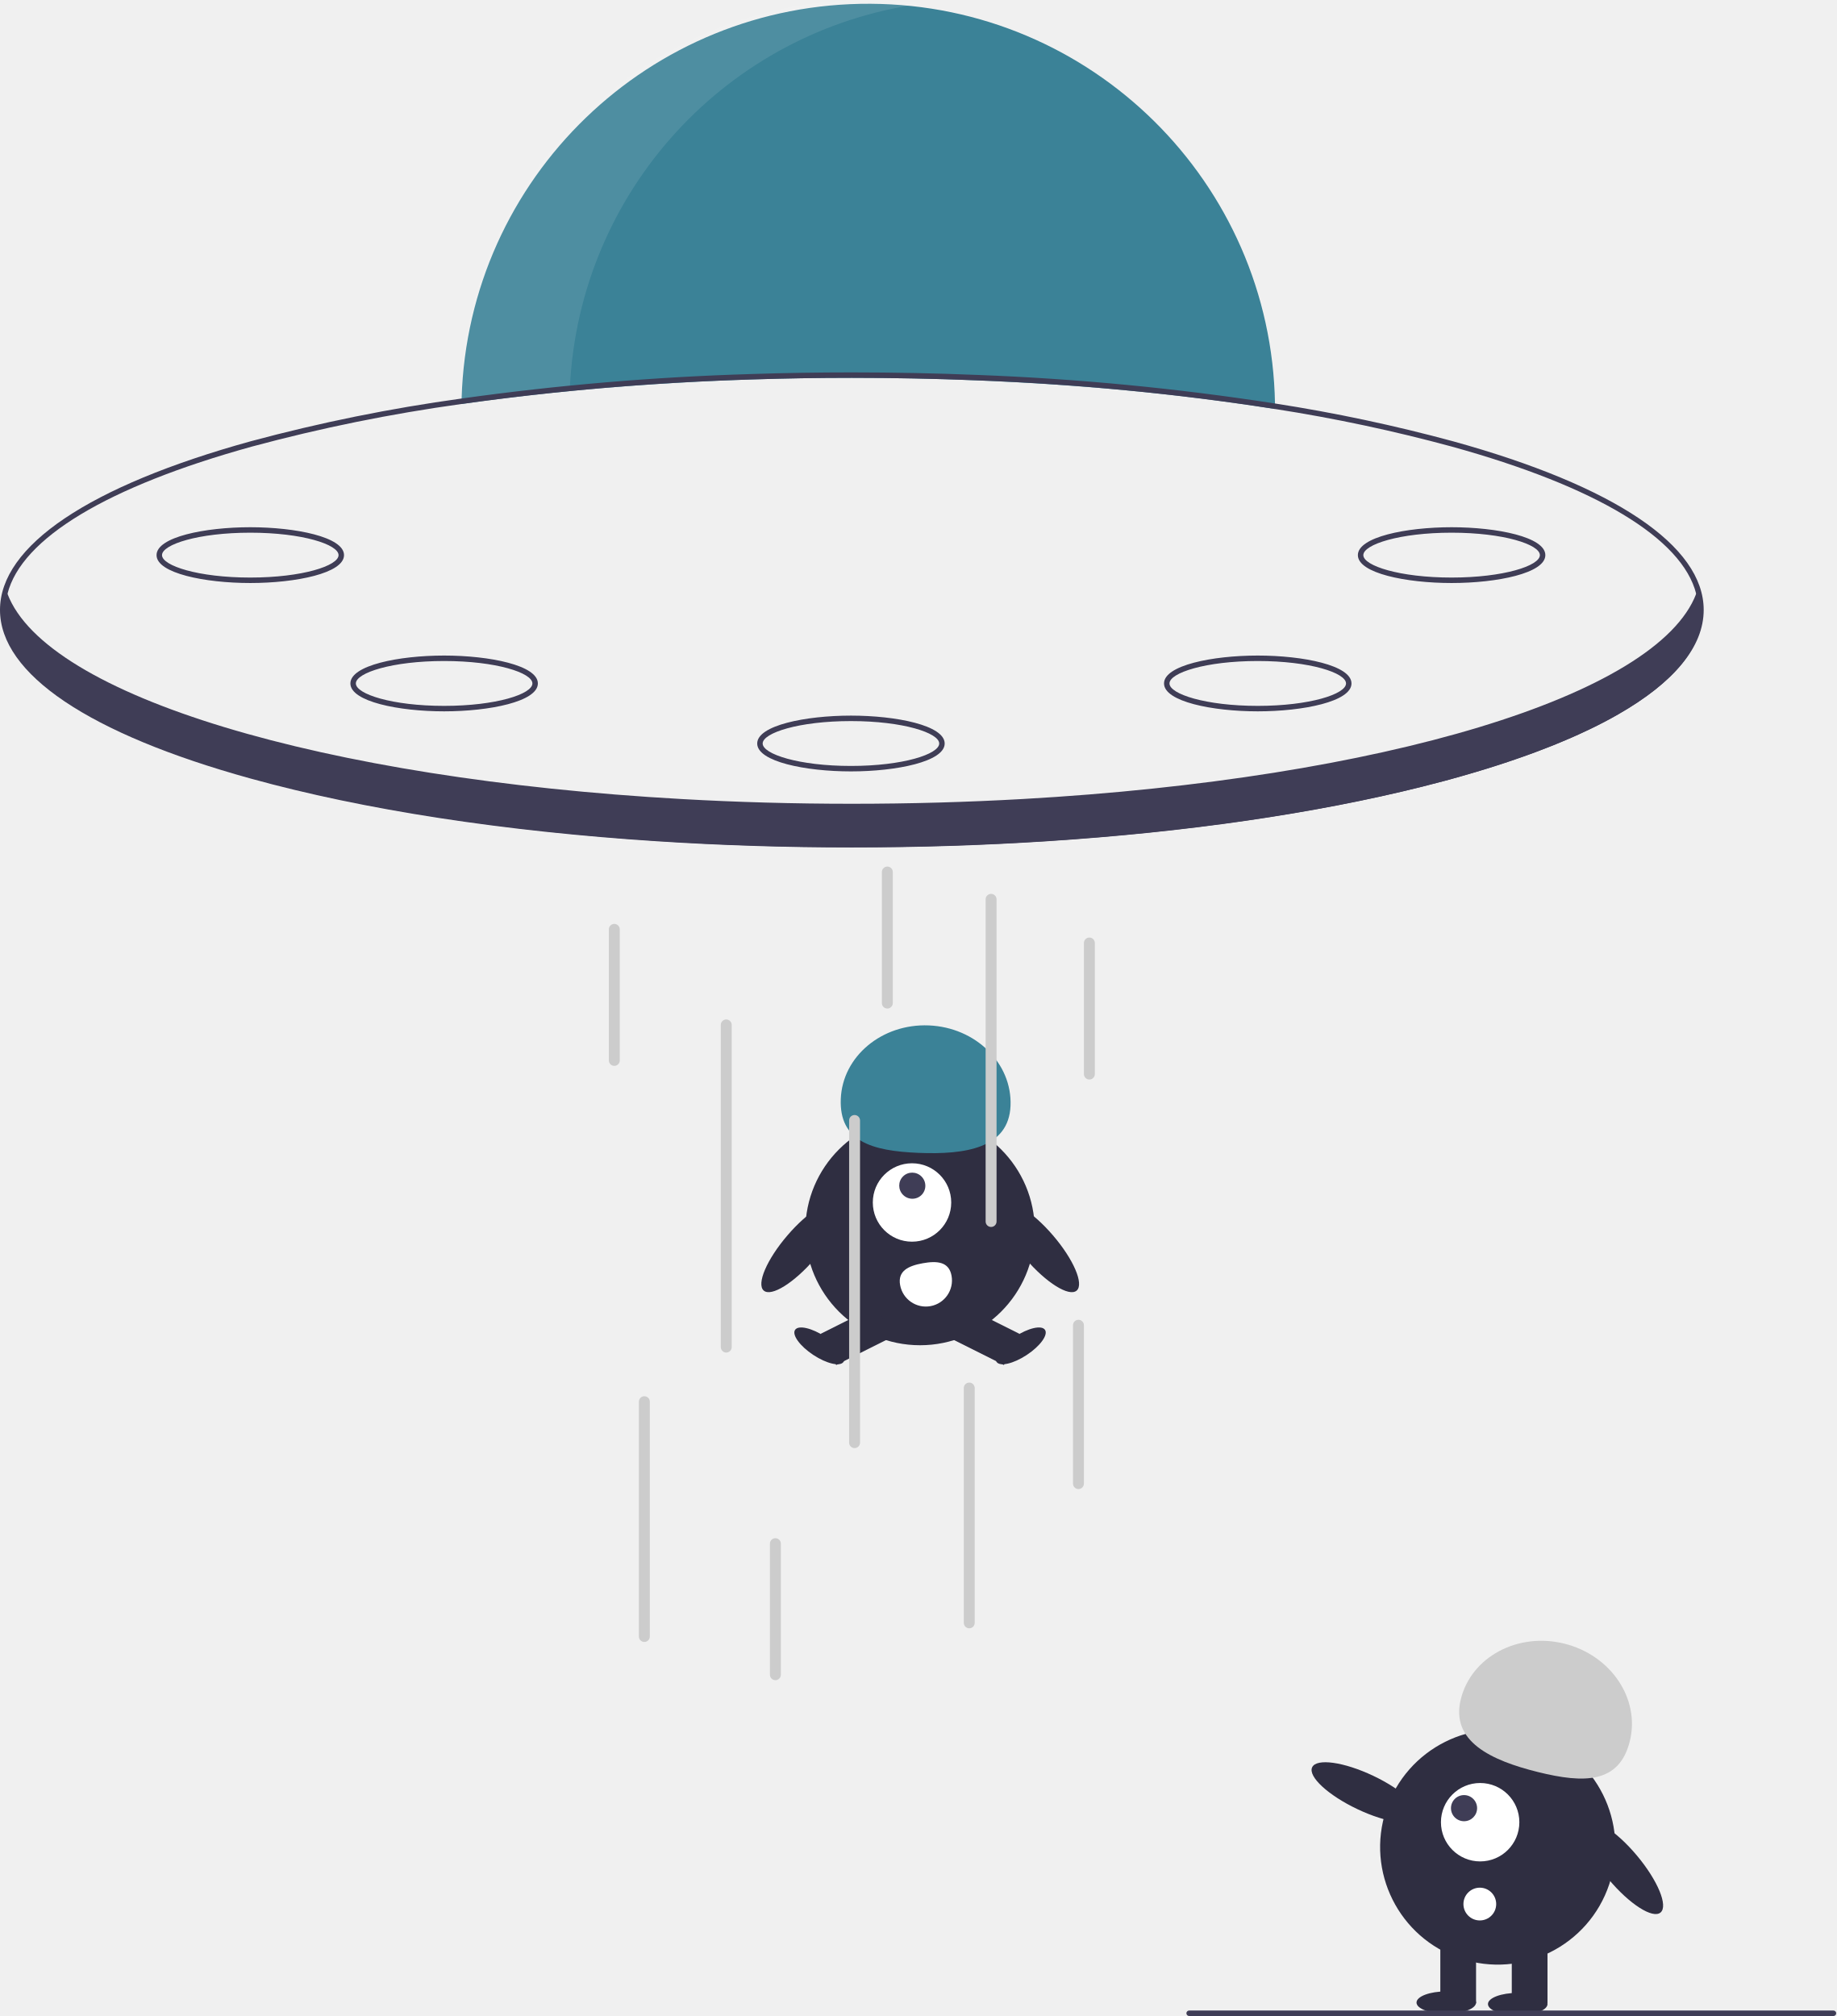
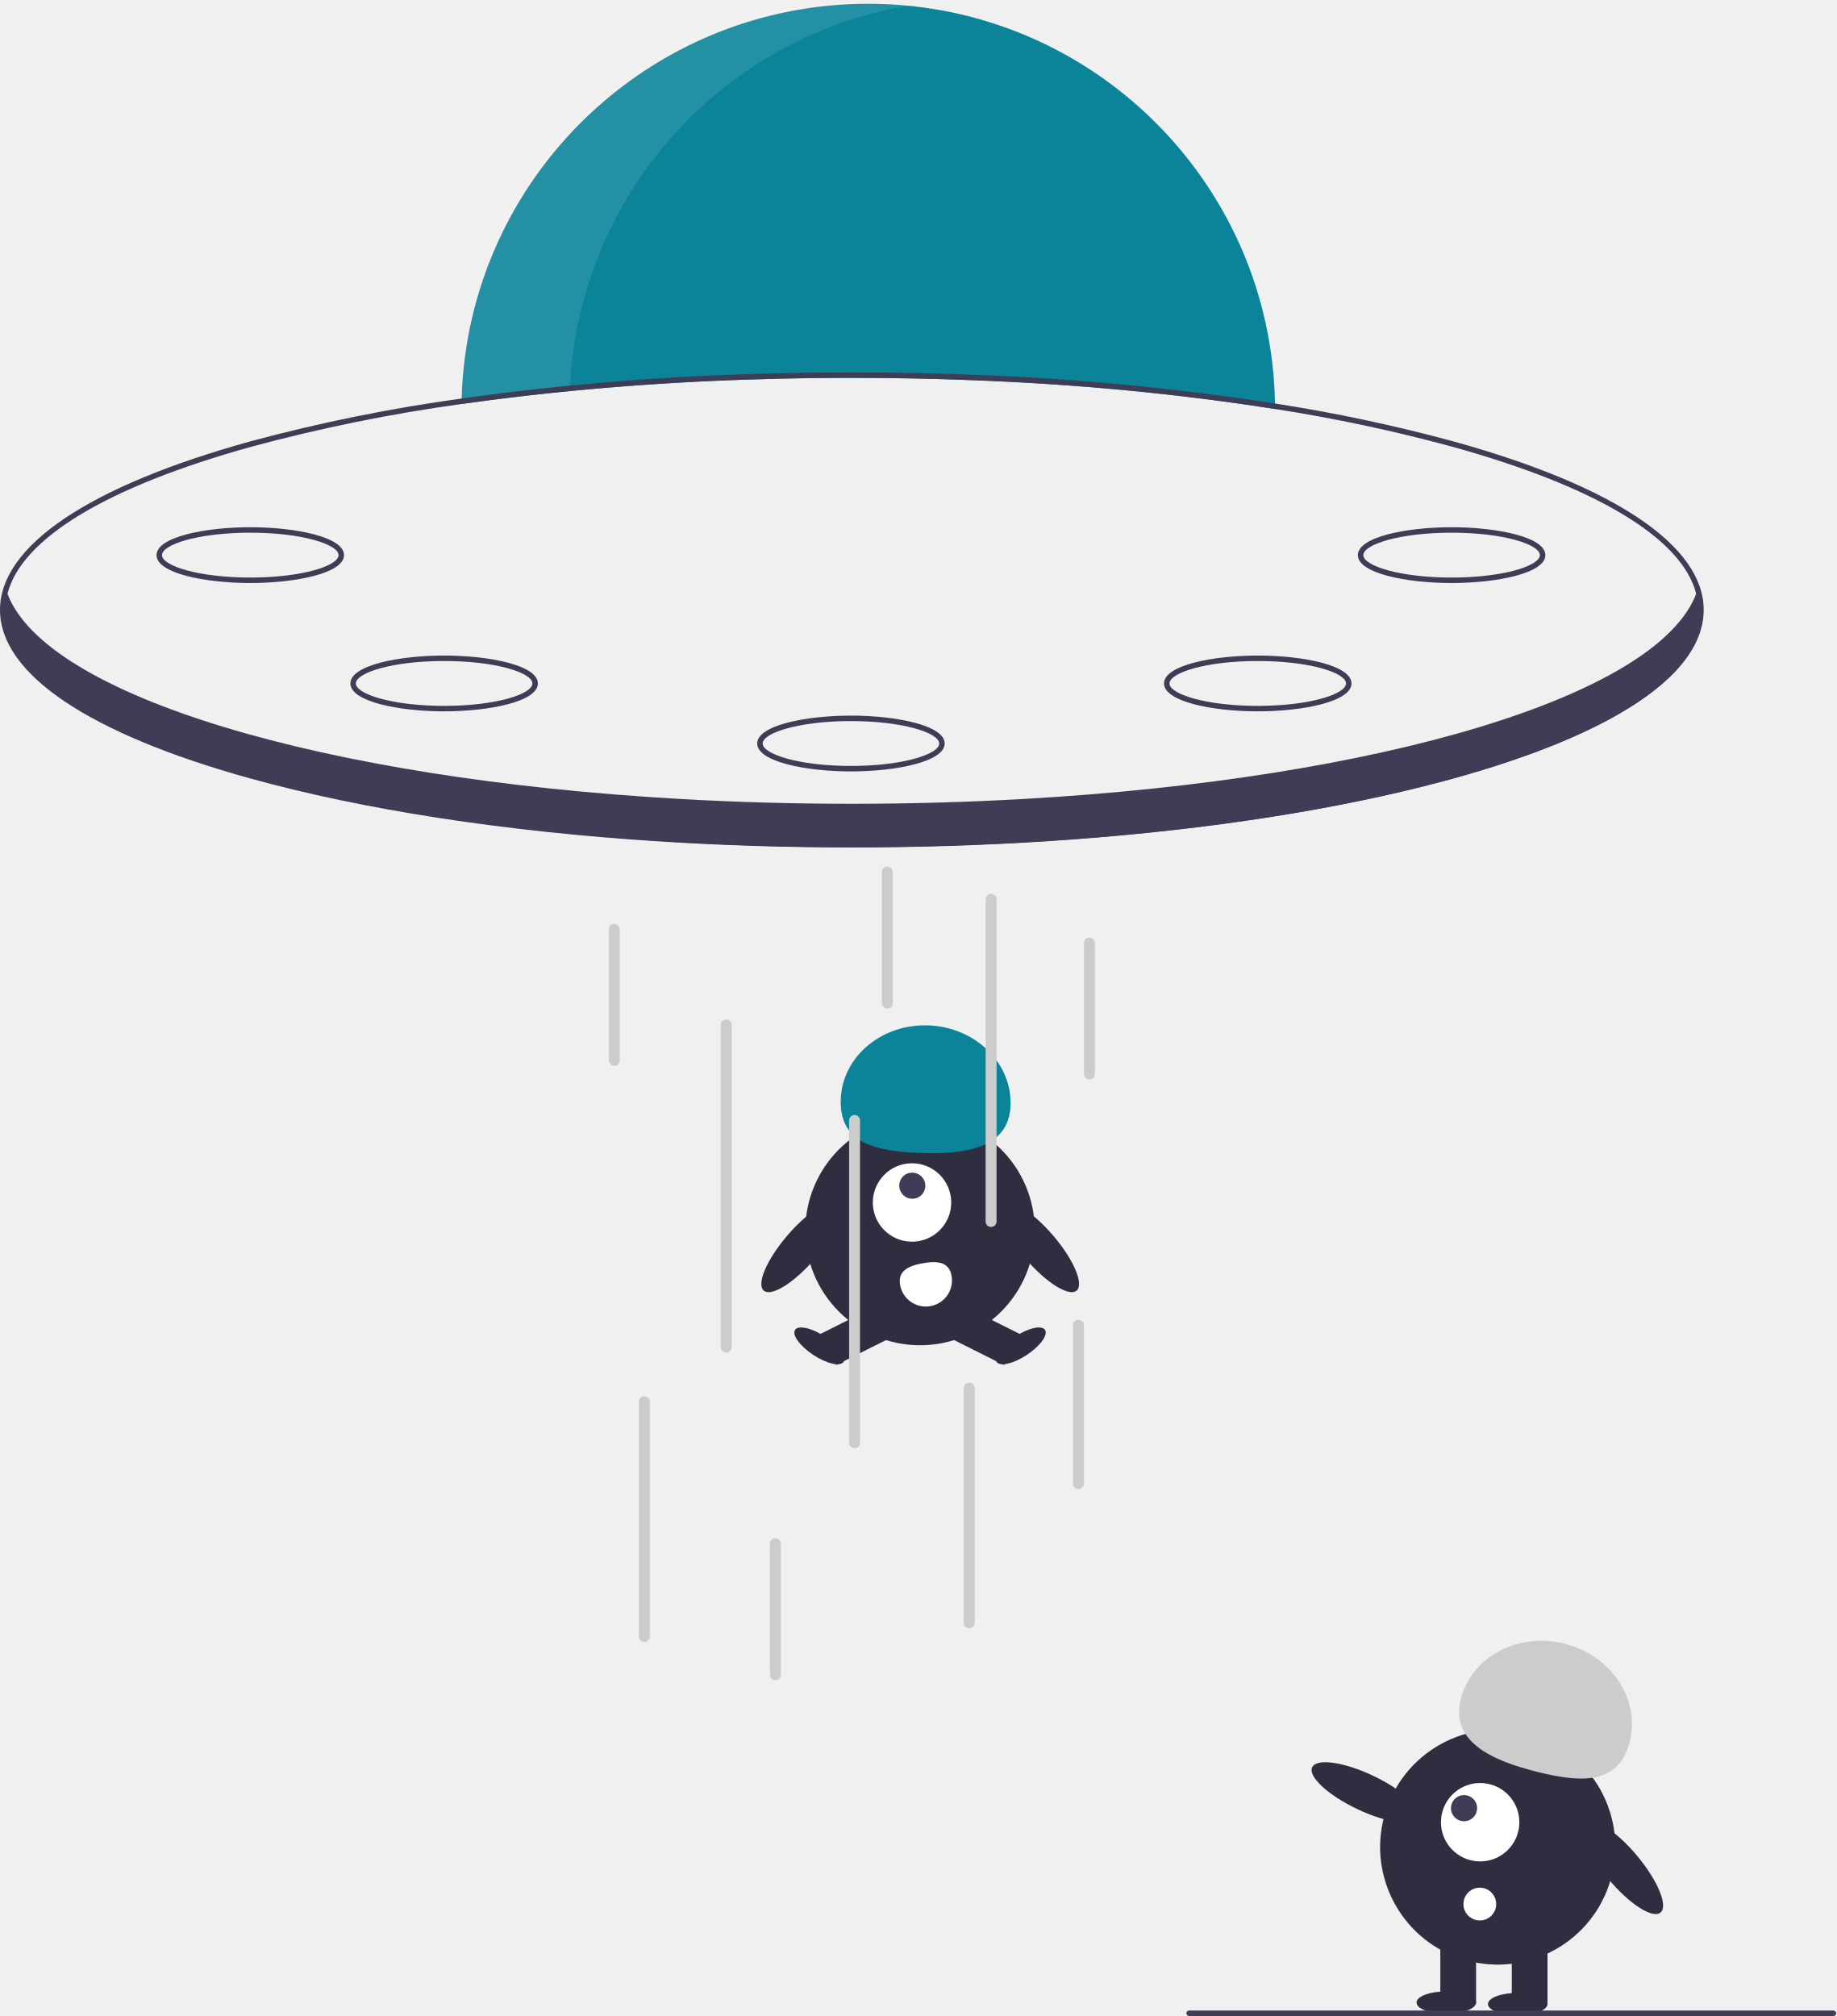
<svg xmlns="http://www.w3.org/2000/svg" id="e3553d74-0590-491b-b28e-952d4d1eac83" data-name="Layer 1" width="672.532" height="738.394" viewBox="0 0 672.532 738.394">
-   <path d="M730.734,230.607c-46.62-7.44-99.71-11.41-155-11.41-50.6,0-99.35,3.32-142.98,9.58.01-.67.02-1.34.05-2.01a148.999,148.999,0,0,1,297.91,1.82C730.724,229.267,730.734,229.937,730.734,230.607Z" transform="translate(-263.7342 -80.80301)" fill="#3b8297" />
+   <path d="M730.734,230.607c-46.62-7.44-99.71-11.41-155-11.41-50.6,0-99.35,3.32-142.98,9.58.01-.67.02-1.34.05-2.01a148.999,148.999,0,0,1,297.91,1.82C730.724,229.267,730.734,229.937,730.734,230.607Z" transform="translate(-263.7342 -80.80301)" fill="#0b849a" />
  <g opacity="0.1">
    <path d="M601.285,82.144A149.047,149.047,0,0,0,432.353,225.373c-.03.67-.04,1.34-.05,2.01,12.962-1.86,26.385-3.454,40.165-4.784A149.022,149.022,0,0,1,601.285,82.144Z" transform="translate(-263.7342 -80.80301)" fill="#fff" />
  </g>
  <path d="M795.914,242.427a600.121,600.121,0,0,0-65.2-13.84,943.364,943.364,0,0,0-108.74-10.45c-15.17-.62-30.62-.94-46.24-.94-12.38,0-24.66.2-36.77.6a973.29,973.29,0,0,0-106.16,8.97,624.292,624.292,0,0,0-77.25,15.66c-59.21,16.37-91.82,38.31-91.82,61.77s32.61,45.4,91.82,61.77c41.64,11.52,92.98,19.37,148.92,22.97,23.09,1.5,46.96,2.26,71.26,2.26,24.38,0,48.33-.77,71.49-2.27,50.91-3.29,98.01-10.1,137.43-20,.21-.06.41-.11.62-.16,2.66-.66,5.28-1.35,7.87-2.04.93-.26,1.85-.51,2.77-.76a.978.978,0,0,1,.16-.05c.88-.24,1.75-.49,2.62-.73,1.74-.5,3.46-.99,5.15-1.5.08-.02.15-.04.22-.06,1.47-.44,2.91-.88,4.34-1.32,1.17-.37,2.33-.73,3.48-1.1q1.261-.405,2.49-.81c.6-.2,1.19-.39,1.77-.59.79-.26,1.58-.53,2.36-.8.33-.11.66-.22.98-.34.75-.25,1.48-.51,2.21-.77.79-.28,1.58-.57,2.36-.85.65-.23,1.3-.47,1.94-.71.54-.21,1.07-.41,1.61-.61,1.47-.55,2.91-1.12,4.33-1.68.71-.29,1.42-.57,2.12-.86.69-.28,1.39-.57,2.07-.86q1.679-.705,3.3-1.41c.52-.24,1.05-.47,1.56-.69.39-.18.77-.35,1.16-.53.28-.12.56-.25.83-.38,1.01-.46,2.01-.93,2.99-1.4q5.64-2.7,10.53-5.52c20.45-11.71,31.24-24.7,31.24-38.2C887.734,280.737,855.124,258.797,795.914,242.427Zm-.54,121.62c-41.69,11.53-93.17,19.38-149.26,22.95-22.81,1.45-46.39,2.2-70.38,2.2-23.91,0-47.41-.74-70.15-2.19-56.18-3.56-107.74-11.41-149.49-22.96-58.27-16.12-90.36-37.37-90.36-59.85a24.118,24.118,0,0,1,.74-5.89c5.1-20.28,36.47-39.26,89.62-53.96a623.806,623.806,0,0,1,76.66-15.57,976.027,976.027,0,0,1,106.8-9q17.881-.585,36.18-.58c15.41,0,30.65.31,45.63.91a941.367,941.367,0,0,1,109.37,10.5A598.858,598.858,0,0,1,795.374,244.347c53.14,14.7,84.5,33.67,89.61,53.94a23.822,23.822,0,0,1,.75,5.91C885.734,326.677,853.644,347.927,795.374,364.047Z" transform="translate(-263.7342 -80.80301)" fill="#3f3d56" />
  <path d="M887.164,305.107c0,13.36-11.01,26-30.67,37.29-3.27,1.88-6.79,3.72-10.53,5.52-.98.47-1.98.94-2.99,1.4-.27.13-.55.26-.83.38-.39.18-.77.35-1.16.53-.51.22-1.04.45-1.56.69q-1.62.705-3.3,1.41c-.68.29-1.38.58-2.07.86-.7.29-1.41.57-2.12.86-1.42.56-2.86,1.13-4.33,1.68-.54.2-1.07.4-1.61.61-.64.24-1.29.48-1.94.71-.78.28-1.57.57-2.36.85-.73.26-1.46.52-2.21.77-.32.12-.65.23-.98.34-.78.27-1.57.54-2.36.8-.58.2-1.17.39-1.77.59q-1.23.405-2.49.81c-1.15.37-2.31.73-3.48,1.1-1.43.44-2.87.88-4.34,1.32-.07.02-.14.04-.22.06-1.69.51-3.41,1-5.15,1.5-.87.24-1.74.49-2.62.73a.978.978,0,0,0-.16.05c-.92.25-1.84.5-2.77.76-2.58.68-5.21,1.37-7.87,2.04-.21.05-.41.1-.62.16-38.35,9.58-85.4,16.56-137.47,19.93-22.81,1.47-46.59,2.25-71.02,2.25-24.65,0-48.63-.79-71.62-2.29-137.24-8.95-239.38-43.03-239.38-83.71a25.072,25.072,0,0,1,1.12-7.3c.06.17.12.33.19.5,14.27,37.48,115.54,67.77,246.94,75.16,20.13,1.14,40.98,1.73,62.32,1.73,21.43,0,42.36-.6,62.57-1.74,131.29-7.42,232.46-37.72,246.68-75.17q.36-.9.63-1.8A25.305,25.305,0,0,1,887.164,305.107Z" transform="translate(-263.7342 -80.80301)" fill="#3f3d56" />
  <path d="M355.404,294.343c-16.643,0-34.331-3.581-34.331-10.217s17.688-10.217,34.331-10.217,34.331,3.581,34.331,10.217S372.046,294.343,355.404,294.343Zm0-18.434c-19.053,0-32.331,4.331-32.331,8.217s13.278,8.217,32.331,8.217,32.331-4.331,32.331-8.217S374.457,275.909,355.404,275.909Z" transform="translate(-263.7342 -80.80301)" fill="#3f3d56" />
  <path d="M426.403,341.343c-16.643,0-34.331-3.581-34.331-10.217s17.688-10.217,34.331-10.217c16.643,0,34.331,3.581,34.331,10.217S443.046,341.343,426.403,341.343Zm0-18.434c-19.053,0-32.331,4.331-32.331,8.217s13.278,8.217,32.331,8.217,32.331-4.331,32.331-8.217S445.456,322.909,426.403,322.909Z" transform="translate(-263.7342 -80.80301)" fill="#3f3d56" />
  <path d="M795.403,294.343c-16.643,0-34.331-3.581-34.331-10.217s17.688-10.217,34.331-10.217c16.643,0,34.331,3.581,34.331,10.217S812.046,294.343,795.403,294.343Zm0-18.434c-19.053,0-32.331,4.331-32.331,8.217s13.278,8.217,32.331,8.217,32.331-4.331,32.331-8.217S814.456,275.909,795.403,275.909Z" transform="translate(-263.7342 -80.80301)" fill="#3f3d56" />
  <path d="M724.403,341.343c-16.643,0-34.331-3.581-34.331-10.217s17.688-10.217,34.331-10.217c16.643,0,34.331,3.581,34.331,10.217S741.046,341.343,724.403,341.343Zm0-18.434c-19.053,0-32.331,4.331-32.331,8.217s13.278,8.217,32.331,8.217,32.331-4.331,32.331-8.217S743.456,322.909,724.403,322.909Z" transform="translate(-263.7342 -80.80301)" fill="#3f3d56" />
  <path d="M575.403,363.343c-16.643,0-34.331-3.581-34.331-10.217s17.688-10.217,34.331-10.217c16.643,0,34.331,3.581,34.331,10.217S592.046,363.343,575.403,363.343Zm0-18.434c-19.053,0-32.331,4.331-32.331,8.217s13.278,8.217,32.331,8.217,32.331-4.331,32.331-8.217S594.456,344.909,575.403,344.909Z" transform="translate(-263.7342 -80.80301)" fill="#3f3d56" />
  <circle cx="336.978" cy="450.704" r="42.012" fill="#2f2e41" />
  <rect x="565.937" y="563.554" width="22.868" height="12.763" transform="translate(-457.8202 238.0583) rotate(-26.60099)" fill="#2f2e41" />
  <ellipse cx="563.82" cy="573.748" rx="3.989" ry="10.636" transform="translate(-489.2755 647.8291) rotate(-56.60122)" fill="#2f2e41" />
  <rect x="617.672" y="558.502" width="12.763" height="22.868" transform="translate(-428.7216 791.9256) rotate(-63.39901)" fill="#2f2e41" />
  <ellipse cx="637.604" cy="573.748" rx="10.636" ry="3.989" transform="translate(-474.2674 364.9233) rotate(-33.39878)" fill="#2f2e41" />
  <circle cx="334.037" cy="440.428" r="14.359" fill="#fff" />
  <ellipse cx="597.87" cy="515.084" rx="4.766" ry="4.8" transform="translate(-452.8417 492.8192) rotate(-45)" fill="#3f3d56" />
-   <path d="M633.854,485.802c.632-15.554-12.773-28.728-29.941-29.425s-31.597,11.346-32.229,26.9,11.302,19.087,28.47,19.785S633.222,501.356,633.854,485.802Z" transform="translate(-263.7342 -80.80301)" fill="#3b8297" />
+   <path d="M633.854,485.802c.632-15.554-12.773-28.728-29.941-29.425s-31.597,11.346-32.229,26.9,11.302,19.087,28.47,19.785S633.222,501.356,633.854,485.802Z" transform="translate(-263.7342 -80.80301)" fill="#0b849a" />
  <ellipse cx="644.388" cy="537.568" rx="6.594" ry="21.006" transform="translate(-458.4377 468.6175) rotate(-40.64516)" fill="#2f2e41" />
  <ellipse cx="557.154" cy="537.568" rx="21.006" ry="6.594" transform="translate(-477.3791 529.3527) rotate(-49.35484)" fill="#2f2e41" />
  <path d="M612.251,548.064a9.572,9.572,0,0,1-18.835,3.429l-.003-.018c-.942-5.202,3.08-7.043,8.283-7.985S611.309,542.862,612.251,548.064Z" transform="translate(-263.7342 -80.80301)" fill="#fff" />
  <path d="M529.734,576.197a2,2,0,0,1-2-2v-118a2,2,0,0,1,4,0v118A2,2,0,0,1,529.734,576.197Z" transform="translate(-263.7342 -80.80301)" fill="#ccc" />
  <path d="M499.734,682.197a2,2,0,0,1-2-2v-86a2,2,0,1,1,4,0v86A2,2,0,0,1,499.734,682.197Z" transform="translate(-263.7342 -80.80301)" fill="#ccc" />
  <path d="M576.734,611.197a2,2,0,0,1-2-2v-118a2,2,0,1,1,4,0v118A2,2,0,0,1,576.734,611.197Z" transform="translate(-263.7342 -80.80301)" fill="#ccc" />
  <path d="M547.734,696.197a2,2,0,0,1-2-2v-48a2,2,0,1,1,4,0v48A2,2,0,0,1,547.734,696.197Z" transform="translate(-263.7342 -80.80301)" fill="#ccc" />
  <path d="M588.734,450.197a2,2,0,0,1-2-2v-48a2,2,0,0,1,4,0v48A2,2,0,0,1,588.734,450.197Z" transform="translate(-263.7342 -80.80301)" fill="#ccc" />
  <path d="M488.734,471.197a2,2,0,0,1-2-2v-48a2,2,0,0,1,4,0v48A2,2,0,0,1,488.734,471.197Z" transform="translate(-263.7342 -80.80301)" fill="#ccc" />
  <path d="M662.734,476.197a2,2,0,0,1-2-2v-48a2,2,0,1,1,4,0v48A2,2,0,0,1,662.734,476.197Z" transform="translate(-263.7342 -80.80301)" fill="#ccc" />
  <path d="M658.734,626.197a2,2,0,0,1-2-2v-58a2,2,0,1,1,4,0v58A2,2,0,0,1,658.734,626.197Z" transform="translate(-263.7342 -80.80301)" fill="#ccc" />
  <path d="M618.734,677.197a2,2,0,0,1-2-2v-86a2,2,0,1,1,4,0v86A2,2,0,0,1,618.734,677.197Z" transform="translate(-263.7342 -80.80301)" fill="#ccc" />
  <path d="M626.734,530.197a2,2,0,0,1-2-2v-118a2,2,0,1,1,4,0v118A2,2,0,0,1,626.734,530.197Z" transform="translate(-263.7342 -80.80301)" fill="#ccc" />
  <ellipse cx="858.104" cy="764.783" rx="6.76" ry="21.534" transform="translate(-554.5318 648.4649) rotate(-39.93837)" fill="#2f2e41" />
  <circle cx="812.297" cy="757.305" r="43.067" transform="translate(-426.7515 1207.633) rotate(-71.56505)" fill="#2f2e41" />
  <rect x="553.707" y="710.302" width="13.084" height="23.442" fill="#2f2e41" />
  <rect x="527.54" y="710.302" width="13.084" height="23.442" fill="#2f2e41" />
  <ellipse cx="555.888" cy="734.016" rx="10.903" ry="4.089" fill="#2f2e41" />
  <ellipse cx="529.72" cy="733.471" rx="10.903" ry="4.089" fill="#2f2e41" />
  <path d="M798.774,703.169c3.846-15.487,20.821-24.601,37.915-20.356s27.834,20.24,23.989,35.727-16.604,15.537-33.698,11.292S794.928,718.656,798.774,703.169Z" transform="translate(-263.7342 -80.80301)" fill="#ccc" />
  <ellipse cx="763.788" cy="737.322" rx="6.76" ry="21.534" transform="translate(-493.4425 1030.659) rotate(-64.62574)" fill="#2f2e41" />
  <circle cx="542.124" cy="667.415" r="14.359" fill="#fff" />
  <circle cx="536.222" cy="662.268" r="4.786" fill="#3f3d56" />
  <circle cx="542" cy="697.394" r="6" fill="#fff" />
  <path d="M935.266,819.197h-236a1,1,0,0,1,0-2h236a1,1,0,0,1,0,2Z" transform="translate(-263.7342 -80.80301)" fill="#3f3d56" />
</svg>
